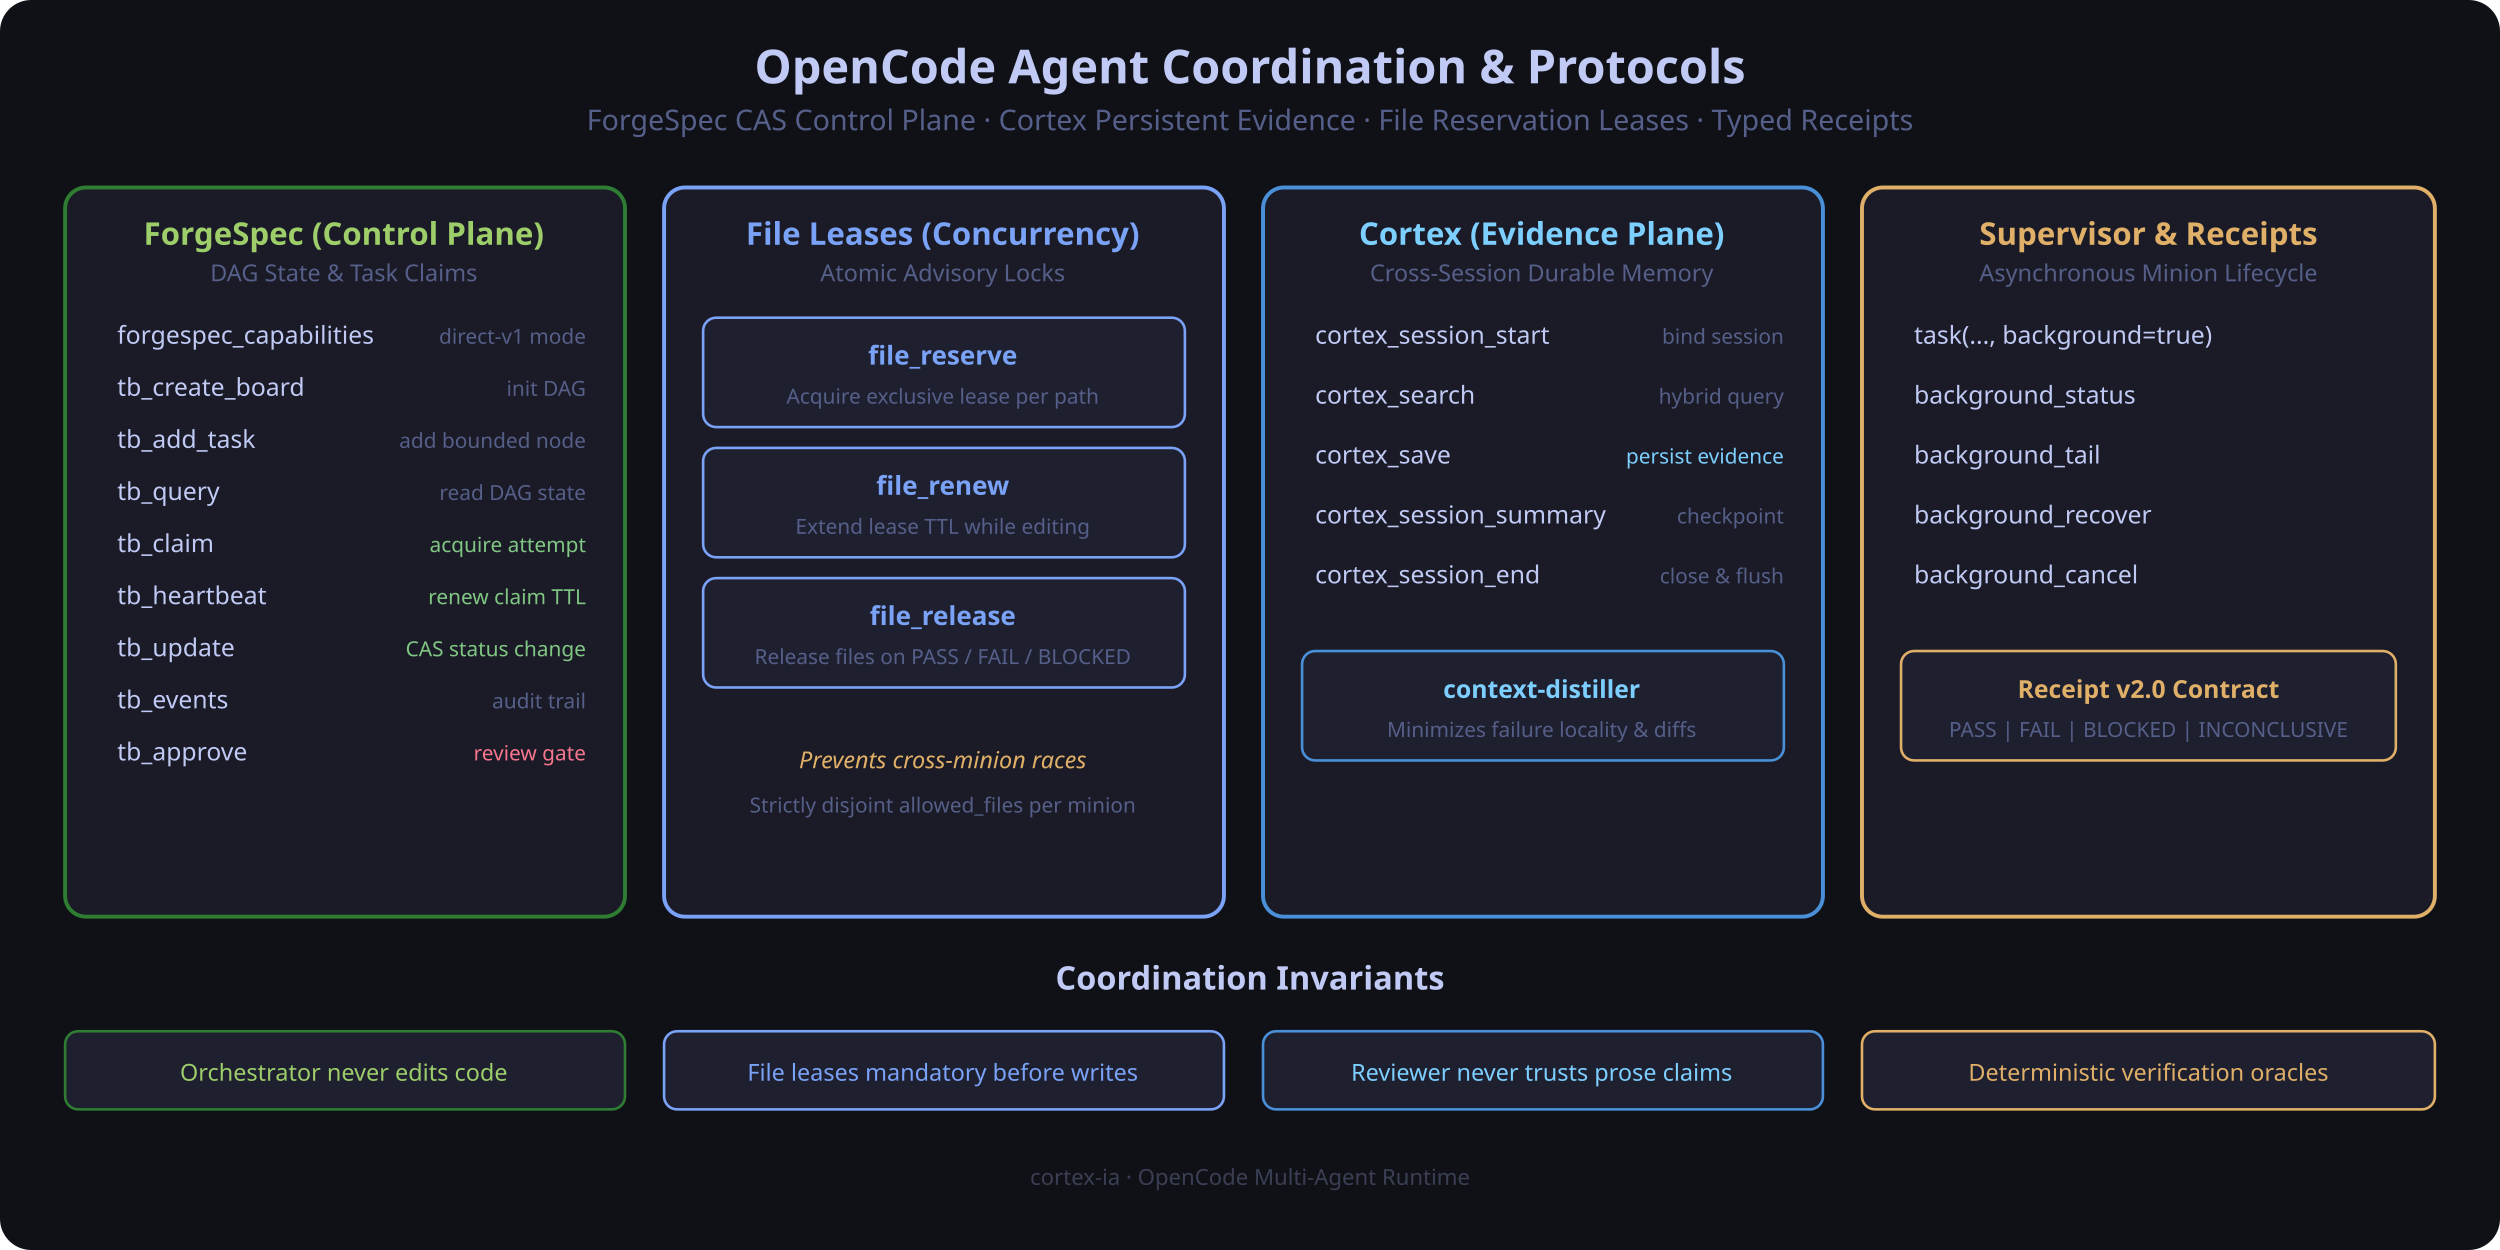
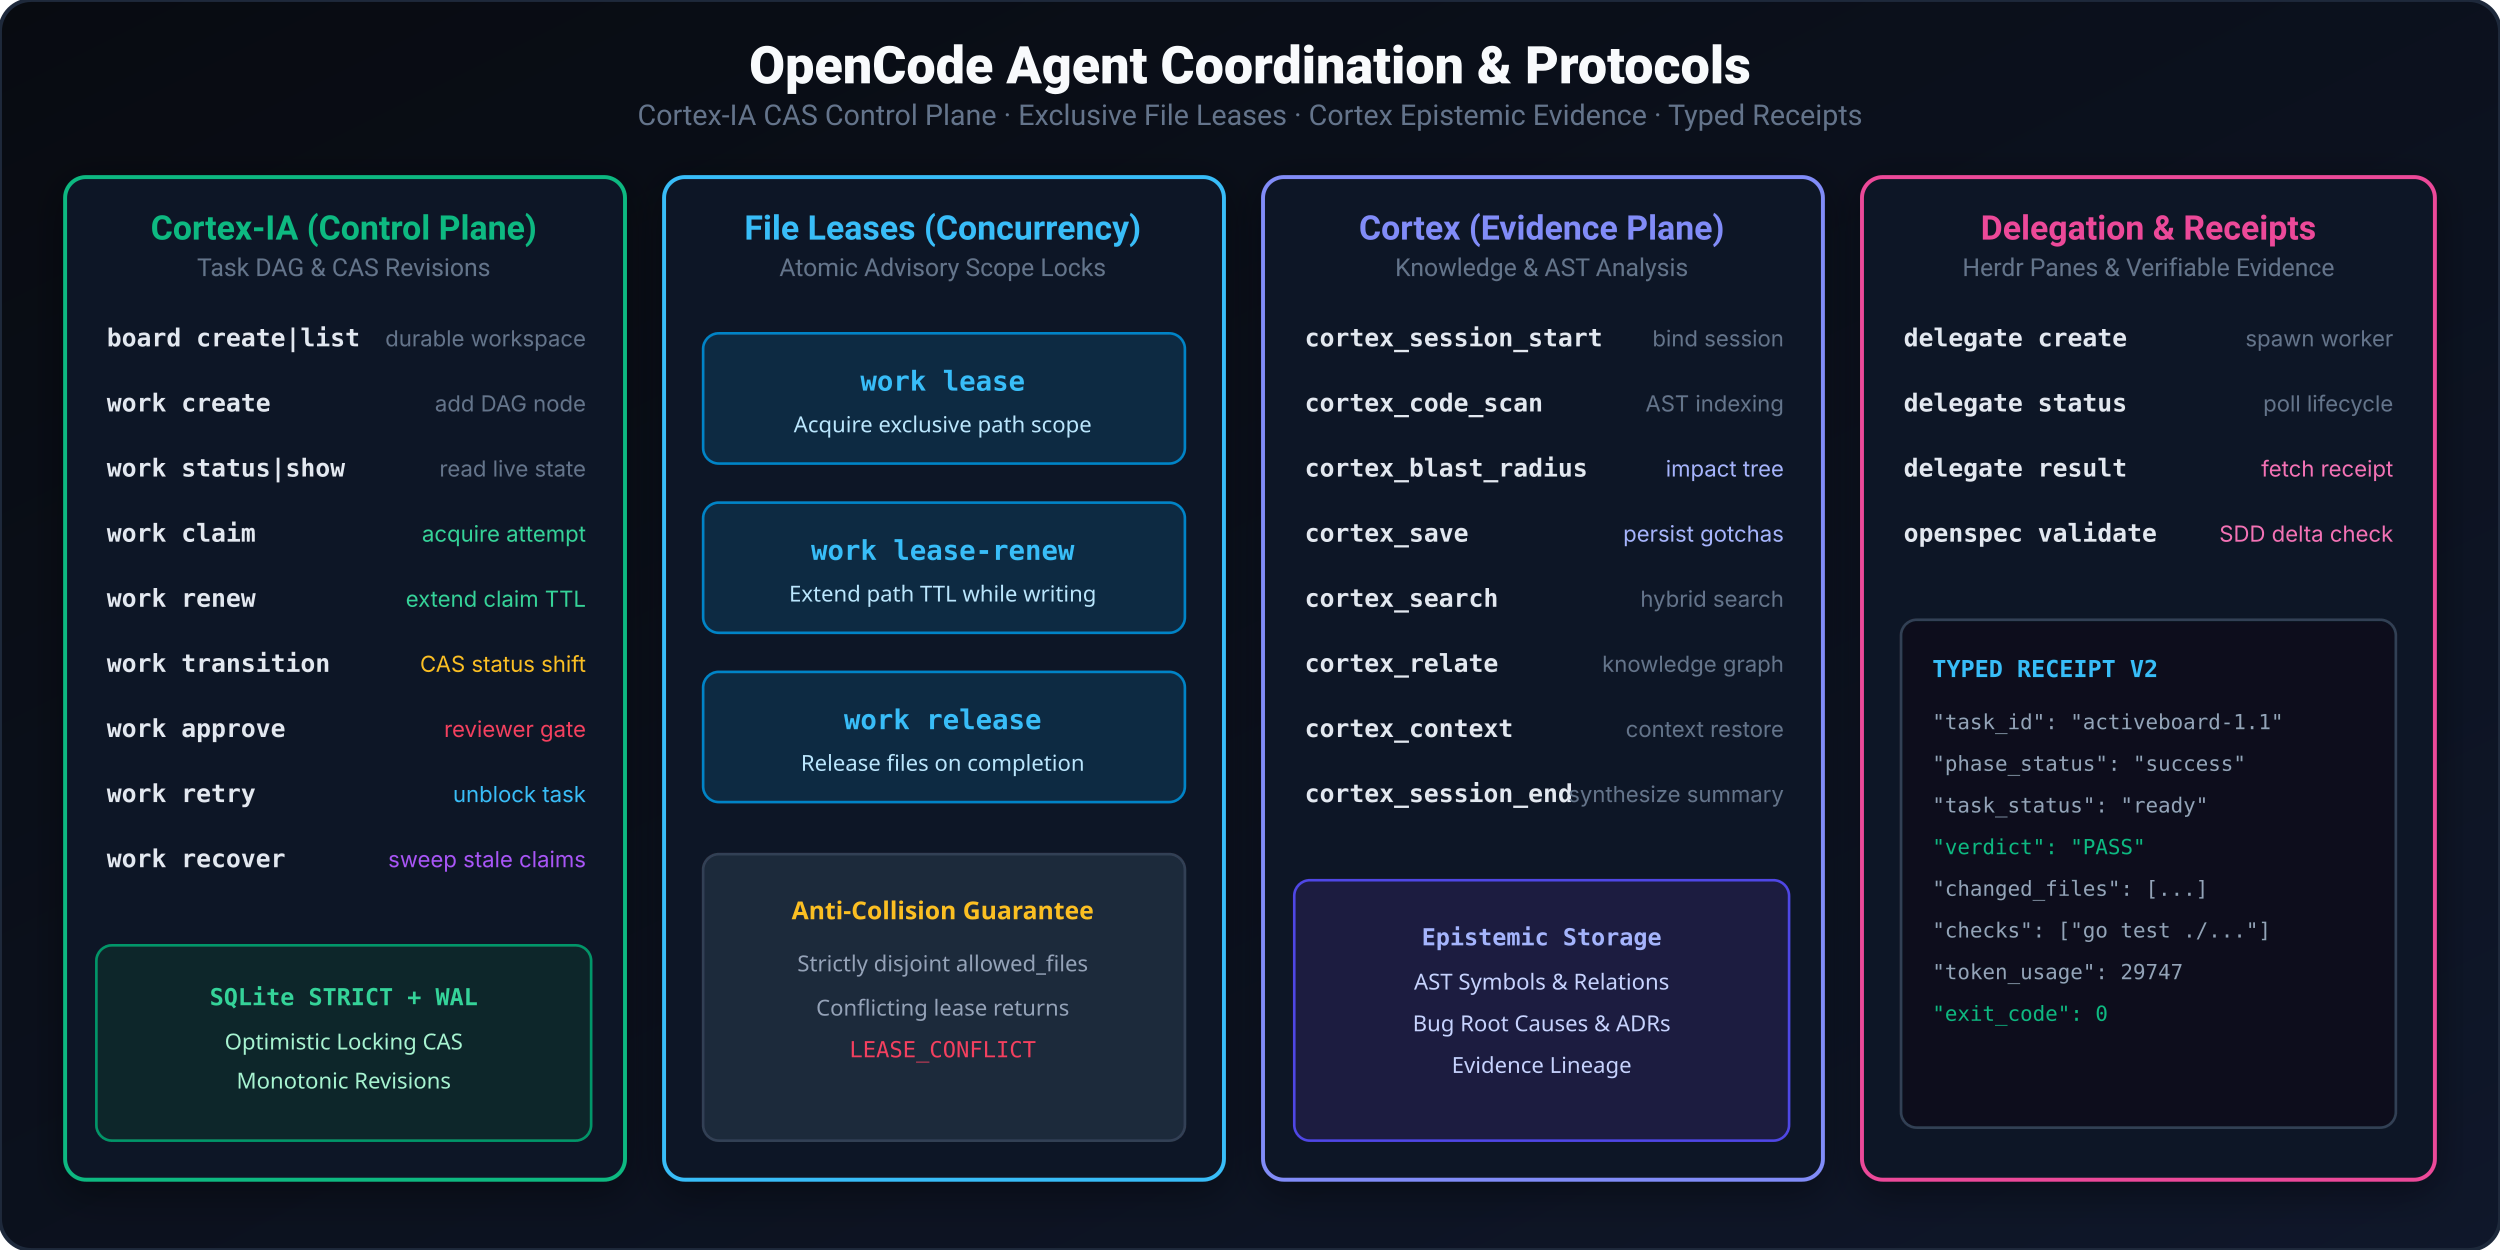
- <svg xmlns="http://www.w3.org/2000/svg" viewBox="0 0 960 480" font-family="'Segoe UI',system-ui,sans-serif">
-   <rect width="960" height="480" rx="12" fill="#0f1117" />
-   <text x="480" y="32" text-anchor="middle" fill="#c0caf5" font-size="18" font-weight="700">OpenCode Agent Coordination &amp; Protocols</text>
-   <text x="480" y="50" text-anchor="middle" fill="#565f89" font-size="11">ForgeSpec CAS Control Plane · Cortex Persistent Evidence · File Reservation Leases · Typed Receipts</text>
-   <rect x="25" y="72" width="215" height="280" rx="8" fill="#1a1b26" stroke="#2E7D32" stroke-width="1.5" />
-   <text x="132" y="94" text-anchor="middle" fill="#9ece6a" font-size="12" font-weight="700">ForgeSpec (Control Plane)</text>
-   <text x="132" y="108" text-anchor="middle" fill="#565f89" font-size="9">DAG State &amp; Task Claims</text>
-   <text x="45" y="132" fill="#c0caf5" font-size="9.5">forgespec_capabilities</text>
-   <text x="225" y="132" fill="#565f89" font-size="8" text-anchor="end">direct-v1 mode</text>
-   <text x="45" y="152" fill="#c0caf5" font-size="9.5">tb_create_board</text>
-   <text x="225" y="152" fill="#565f89" font-size="8" text-anchor="end">init DAG</text>
-   <text x="45" y="172" fill="#c0caf5" font-size="9.5">tb_add_task</text>
-   <text x="225" y="172" fill="#565f89" font-size="8" text-anchor="end">add bounded node</text>
-   <text x="45" y="192" fill="#c0caf5" font-size="9.5">tb_query</text>
-   <text x="225" y="192" fill="#565f89" font-size="8" text-anchor="end">read DAG state</text>
-   <text x="45" y="212" fill="#c0caf5" font-size="9.5">tb_claim</text>
-   <text x="225" y="212" fill="#81C784" font-size="8" text-anchor="end">acquire attempt</text>
-   <text x="45" y="232" fill="#c0caf5" font-size="9.5">tb_heartbeat</text>
-   <text x="225" y="232" fill="#81C784" font-size="8" text-anchor="end">renew claim TTL</text>
-   <text x="45" y="252" fill="#c0caf5" font-size="9.5">tb_update</text>
-   <text x="225" y="252" fill="#81C784" font-size="8" text-anchor="end">CAS status change</text>
-   <text x="45" y="272" fill="#c0caf5" font-size="9.5">tb_events</text>
-   <text x="225" y="272" fill="#565f89" font-size="8" text-anchor="end">audit trail</text>
-   <text x="45" y="292" fill="#c0caf5" font-size="9.5">tb_approve</text>
-   <text x="225" y="292" fill="#f7768e" font-size="8" text-anchor="end">review gate</text>
-   <rect x="255" y="72" width="215" height="280" rx="8" fill="#1a1b26" stroke="#7aa2f7" stroke-width="1.5" />
-   <text x="362" y="94" text-anchor="middle" fill="#7aa2f7" font-size="12" font-weight="700">File Leases (Concurrency)</text>
-   <text x="362" y="108" text-anchor="middle" fill="#565f89" font-size="9">Atomic Advisory Locks</text>
-   <rect x="270" y="122" width="185" height="42" rx="5" fill="#1e2030" stroke="#7aa2f7" stroke-width="1" />
-   <text x="362" y="140" text-anchor="middle" fill="#7aa2f7" font-size="10" font-weight="600">file_reserve</text>
-   <text x="362" y="155" text-anchor="middle" fill="#565f89" font-size="8">Acquire exclusive lease per path</text>
-   <rect x="270" y="172" width="185" height="42" rx="5" fill="#1e2030" stroke="#7aa2f7" stroke-width="1" />
-   <text x="362" y="190" text-anchor="middle" fill="#7aa2f7" font-size="10" font-weight="600">file_renew</text>
-   <text x="362" y="205" text-anchor="middle" fill="#565f89" font-size="8">Extend lease TTL while editing</text>
-   <rect x="270" y="222" width="185" height="42" rx="5" fill="#1e2030" stroke="#7aa2f7" stroke-width="1" />
-   <text x="362" y="240" text-anchor="middle" fill="#7aa2f7" font-size="10" font-weight="600">file_release</text>
-   <text x="362" y="255" text-anchor="middle" fill="#565f89" font-size="8">Release files on PASS / FAIL / BLOCKED</text>
-   <text x="362" y="295" text-anchor="middle" fill="#e0af68" font-size="9" font-style="italic">Prevents cross-minion races</text>
-   <text x="362" y="312" text-anchor="middle" fill="#565f89" font-size="8">Strictly disjoint allowed_files per minion</text>
-   <rect x="485" y="72" width="215" height="280" rx="8" fill="#1a1b26" stroke="#4A90D9" stroke-width="1.5" />
-   <text x="592" y="94" text-anchor="middle" fill="#7dcfff" font-size="12" font-weight="700">Cortex (Evidence Plane)</text>
-   <text x="592" y="108" text-anchor="middle" fill="#565f89" font-size="9">Cross-Session Durable Memory</text>
-   <text x="505" y="132" fill="#c0caf5" font-size="9.5">cortex_session_start</text>
-   <text x="685" y="132" fill="#565f89" font-size="8" text-anchor="end">bind session</text>
-   <text x="505" y="155" fill="#c0caf5" font-size="9.5">cortex_search</text>
-   <text x="685" y="155" fill="#565f89" font-size="8" text-anchor="end">hybrid query</text>
-   <text x="505" y="178" fill="#c0caf5" font-size="9.5">cortex_save</text>
-   <text x="685" y="178" fill="#7dcfff" font-size="8" text-anchor="end">persist evidence</text>
-   <text x="505" y="201" fill="#c0caf5" font-size="9.5">cortex_session_summary</text>
-   <text x="685" y="201" fill="#565f89" font-size="8" text-anchor="end">checkpoint</text>
-   <text x="505" y="224" fill="#c0caf5" font-size="9.5">cortex_session_end</text>
-   <text x="685" y="224" fill="#565f89" font-size="8" text-anchor="end">close &amp; flush</text>
-   <rect x="500" y="250" width="185" height="42" rx="5" fill="#1e2030" stroke="#4A90D9" stroke-width="1" />
-   <text x="592" y="268" text-anchor="middle" fill="#7dcfff" font-size="9.5" font-weight="600">context-distiller</text>
-   <text x="592" y="283" text-anchor="middle" fill="#565f89" font-size="8">Minimizes failure locality &amp; diffs</text>
-   <rect x="715" y="72" width="220" height="280" rx="8" fill="#1a1b26" stroke="#e0af68" stroke-width="1.5" />
-   <text x="825" y="94" text-anchor="middle" fill="#e0af68" font-size="12" font-weight="700">Supervisor &amp; Receipts</text>
-   <text x="825" y="108" text-anchor="middle" fill="#565f89" font-size="9">Asynchronous Minion Lifecycle</text>
-   <text x="735" y="132" fill="#c0caf5" font-size="9.5">task(..., background=true)</text>
-   <text x="735" y="155" fill="#c0caf5" font-size="9.5">background_status</text>
-   <text x="735" y="178" fill="#c0caf5" font-size="9.5">background_tail</text>
-   <text x="735" y="201" fill="#c0caf5" font-size="9.5">background_recover</text>
-   <text x="735" y="224" fill="#c0caf5" font-size="9.5">background_cancel</text>
-   <rect x="730" y="250" width="190" height="42" rx="5" fill="#1e2030" stroke="#e0af68" stroke-width="1" />
-   <text x="825" y="268" text-anchor="middle" fill="#e0af68" font-size="9.5" font-weight="600">Receipt v2.0 Contract</text>
-   <text x="825" y="283" text-anchor="middle" fill="#565f89" font-size="8">PASS | FAIL | BLOCKED | INCONCLUSIVE</text>
-   <text x="480" y="380" text-anchor="middle" fill="#c0caf5" font-size="12.5" font-weight="600">Coordination Invariants</text>
-   <rect x="25" y="396" width="215" height="30" rx="5" fill="#1e2030" stroke="#2E7D32" stroke-width="1" />
-   <text x="132" y="415" text-anchor="middle" fill="#9ece6a" font-size="9">Orchestrator never edits code</text>
-   <rect x="255" y="396" width="215" height="30" rx="5" fill="#1e2030" stroke="#7aa2f7" stroke-width="1" />
-   <text x="362" y="415" text-anchor="middle" fill="#7aa2f7" font-size="9">File leases mandatory before writes</text>
-   <rect x="485" y="396" width="215" height="30" rx="5" fill="#1e2030" stroke="#4A90D9" stroke-width="1" />
-   <text x="592" y="415" text-anchor="middle" fill="#7dcfff" font-size="9">Reviewer never trusts prose claims</text>
-   <rect x="715" y="396" width="220" height="30" rx="5" fill="#1e2030" stroke="#e0af68" stroke-width="1" />
-   <text x="825" y="415" text-anchor="middle" fill="#e0af68" font-size="9">Deterministic verification oracles</text>
-   <text x="480" y="455" text-anchor="middle" fill="#3b3f54" font-size="8.5">cortex-ia · OpenCode Multi-Agent Runtime</text>
+ <svg xmlns="http://www.w3.org/2000/svg" viewBox="0 0 960 480" width="100%" height="100%">
+   <defs>
+     <linearGradient id="bgCoord" x1="0%" y1="0%" x2="100%" y2="100%">
+       <stop offset="0%" stop-color="#080B11" />
+       <stop offset="100%" stop-color="#0F172A" />
+     </linearGradient>
+     <filter id="shadowCoord" x="-5%" y="-5%" width="110%" height="110%">
+       <feDropShadow dx="0" dy="4" stdDeviation="8" flood-color="#000" flood-opacity="0.4" />
+     </filter>
+   </defs>
+   <style>
+     .coord-title { font-family: -apple-system, BlinkMacSystemFont, 'Segoe UI', Roboto, sans-serif; font-size: 20px; font-weight: 800; fill: #F8FAFC; text-anchor: middle; }
+     .coord-sub { font-family: -apple-system, BlinkMacSystemFont, 'Segoe UI', Roboto, sans-serif; font-size: 11px; fill: #64748B; text-anchor: middle; }
+     .col-title { font-family: -apple-system, BlinkMacSystemFont, 'Segoe UI', Roboto, sans-serif; font-size: 13px; font-weight: 700; text-anchor: middle; }
+     .col-sub { font-family: -apple-system, BlinkMacSystemFont, 'Segoe UI', Roboto, sans-serif; font-size: 9.5px; fill: #64748B; text-anchor: middle; }
+     .cmd-name { font-family: 'JetBrains Mono', monospace; font-size: 9.5px; font-weight: 600; fill: #E2E8F0; }
+     .cmd-desc { font-family: -apple-system, BlinkMacSystemFont, 'Segoe UI', sans-serif; font-size: 8.5px; text-anchor: end; }
+   </style>
+   <rect width="960" height="480" rx="12" fill="url(#bgCoord)" stroke="#1E293B" stroke-width="1.5" />
+   <text x="480" y="32" class="coord-title">OpenCode Agent Coordination &amp; Protocols</text>
+   <text x="480" y="48" class="coord-sub">Cortex-IA CAS Control Plane · Exclusive File Leases · Cortex Epistemic Evidence · Typed Receipts</text>
+   <g transform="translate(25, 68)" filter="url(#shadowCoord)">
+     <rect width="215" height="385" rx="8" fill="#111827" stroke="#10B981" stroke-width="1.5" />
+     <text x="107" y="24" class="col-title" fill="#10B981">Cortex-IA (Control Plane)</text>
+     <text x="107" y="38" class="col-sub">Task DAG &amp; CAS Revisions</text>
+     <text x="16" y="65" class="cmd-name">board create|list</text>
+     <text x="200" y="65" class="cmd-desc" fill="#64748B">durable workspace</text>
+     <text x="16" y="90" class="cmd-name">work create</text>
+     <text x="200" y="90" class="cmd-desc" fill="#64748B">add DAG node</text>
+     <text x="16" y="115" class="cmd-name">work status|show</text>
+     <text x="200" y="115" class="cmd-desc" fill="#64748B">read live state</text>
+     <text x="16" y="140" class="cmd-name">work claim</text>
+     <text x="200" y="140" class="cmd-desc" fill="#34D399">acquire attempt</text>
+     <text x="16" y="165" class="cmd-name">work renew</text>
+     <text x="200" y="165" class="cmd-desc" fill="#34D399">extend claim TTL</text>
+     <text x="16" y="190" class="cmd-name">work transition</text>
+     <text x="200" y="190" class="cmd-desc" fill="#FBBF24">CAS status shift</text>
+     <text x="16" y="215" class="cmd-name">work approve</text>
+     <text x="200" y="215" class="cmd-desc" fill="#F43F5E">reviewer gate</text>
+     <text x="16" y="240" class="cmd-name">work retry</text>
+     <text x="200" y="240" class="cmd-desc" fill="#38BDF8">unblock task</text>
+     <text x="16" y="265" class="cmd-name">work recover</text>
+     <text x="200" y="265" class="cmd-desc" fill="#A855F7">sweep stale claims</text>
+     <rect x="12" y="295" width="190" height="75" rx="6" fill="#064E3B" fill-opacity="0.3" stroke="#059669" stroke-width="1" />
+     <text x="107" y="318" text-anchor="middle" font-family="'JetBrains Mono', monospace" font-size="9" font-weight="700" fill="#34D399">SQLite STRICT + WAL</text>
+     <text x="107" y="335" text-anchor="middle" font-family="system-ui" font-size="8.5" fill="#A7F3D0">Optimistic Locking CAS</text>
+     <text x="107" y="350" text-anchor="middle" font-family="system-ui" font-size="8.5" fill="#A7F3D0">Monotonic Revisions</text>
+   </g>
+   <g transform="translate(255, 68)" filter="url(#shadowCoord)">
+     <rect width="215" height="385" rx="8" fill="#111827" stroke="#38BDF8" stroke-width="1.5" />
+     <text x="107" y="24" class="col-title" fill="#38BDF8">File Leases (Concurrency)</text>
+     <text x="107" y="38" class="col-sub">Atomic Advisory Scope Locks</text>
+     <g transform="translate(15, 60)">
+       <rect width="185" height="50" rx="6" fill="#0C4A6E" fill-opacity="0.4" stroke="#0284C7" stroke-width="1" />
+       <text x="92" y="22" text-anchor="middle" font-family="'JetBrains Mono', monospace" font-size="10.5" font-weight="700" fill="#38BDF8">work lease</text>
+       <text x="92" y="38" text-anchor="middle" font-family="system-ui" font-size="8.5" fill="#BAE6FD">Acquire exclusive path scope</text>
+     </g>
+     <g transform="translate(15, 125)">
+       <rect width="185" height="50" rx="6" fill="#0C4A6E" fill-opacity="0.4" stroke="#0284C7" stroke-width="1" />
+       <text x="92" y="22" text-anchor="middle" font-family="'JetBrains Mono', monospace" font-size="10.5" font-weight="700" fill="#38BDF8">work lease-renew</text>
+       <text x="92" y="38" text-anchor="middle" font-family="system-ui" font-size="8.5" fill="#BAE6FD">Extend path TTL while writing</text>
+     </g>
+     <g transform="translate(15, 190)">
+       <rect width="185" height="50" rx="6" fill="#0C4A6E" fill-opacity="0.4" stroke="#0284C7" stroke-width="1" />
+       <text x="92" y="22" text-anchor="middle" font-family="'JetBrains Mono', monospace" font-size="10.5" font-weight="700" fill="#38BDF8">work release</text>
+       <text x="92" y="38" text-anchor="middle" font-family="system-ui" font-size="8.5" fill="#BAE6FD">Release files on completion</text>
+     </g>
+     <rect x="15" y="260" width="185" height="110" rx="6" fill="#1E293B" stroke="#334155" />
+     <text x="107" y="285" text-anchor="middle" font-family="system-ui" font-size="9.5" font-weight="700" fill="#FBBF24">Anti-Collision Guarantee</text>
+     <text x="107" y="305" text-anchor="middle" font-family="system-ui" font-size="8.5" fill="#94A3B8">Strictly disjoint allowed_files</text>
+     <text x="107" y="322" text-anchor="middle" font-family="system-ui" font-size="8.5" fill="#94A3B8">Conflicting lease returns</text>
+     <text x="107" y="338" text-anchor="middle" font-family="'JetBrains Mono', monospace" font-size="8.5" fill="#F43F5E">LEASE_CONFLICT</text>
+   </g>
+   <g transform="translate(485, 68)" filter="url(#shadowCoord)">
+     <rect width="215" height="385" rx="8" fill="#111827" stroke="#818CF8" stroke-width="1.5" />
+     <text x="107" y="24" class="col-title" fill="#818CF8">Cortex (Evidence Plane)</text>
+     <text x="107" y="38" class="col-sub">Knowledge &amp; AST Analysis</text>
+     <text x="16" y="65" class="cmd-name">cortex_session_start</text>
+     <text x="200" y="65" class="cmd-desc" fill="#64748B">bind session</text>
+     <text x="16" y="90" class="cmd-name">cortex_code_scan</text>
+     <text x="200" y="90" class="cmd-desc" fill="#64748B">AST indexing</text>
+     <text x="16" y="115" class="cmd-name">cortex_blast_radius</text>
+     <text x="200" y="115" class="cmd-desc" fill="#A5B4FC">impact tree</text>
+     <text x="16" y="140" class="cmd-name">cortex_save</text>
+     <text x="200" y="140" class="cmd-desc" fill="#A5B4FC">persist gotchas</text>
+     <text x="16" y="165" class="cmd-name">cortex_search</text>
+     <text x="200" y="165" class="cmd-desc" fill="#64748B">hybrid search</text>
+     <text x="16" y="190" class="cmd-name">cortex_relate</text>
+     <text x="200" y="190" class="cmd-desc" fill="#64748B">knowledge graph</text>
+     <text x="16" y="215" class="cmd-name">cortex_context</text>
+     <text x="200" y="215" class="cmd-desc" fill="#64748B">context restore</text>
+     <text x="16" y="240" class="cmd-name">cortex_session_end</text>
+     <text x="200" y="240" class="cmd-desc" fill="#64748B">synthesize summary</text>
+     <rect x="12" y="270" width="190" height="100" rx="6" fill="#312E81" fill-opacity="0.3" stroke="#4F46E5" stroke-width="1" />
+     <text x="107" y="295" text-anchor="middle" font-family="'JetBrains Mono', monospace" font-size="9" font-weight="700" fill="#A5B4FC">Epistemic Storage</text>
+     <text x="107" y="312" text-anchor="middle" font-family="system-ui" font-size="8.5" fill="#C7D2FE">AST Symbols &amp; Relations</text>
+     <text x="107" y="328" text-anchor="middle" font-family="system-ui" font-size="8.5" fill="#C7D2FE">Bug Root Causes &amp; ADRs</text>
+     <text x="107" y="344" text-anchor="middle" font-family="system-ui" font-size="8.5" fill="#C7D2FE">Evidence Lineage</text>
+   </g>
+   <g transform="translate(715, 68)" filter="url(#shadowCoord)">
+     <rect width="220" height="385" rx="8" fill="#111827" stroke="#EC4899" stroke-width="1.5" />
+     <text x="110" y="24" class="col-title" fill="#EC4899">Delegation &amp; Receipts</text>
+     <text x="110" y="38" class="col-sub">Herdr Panes &amp; Verifiable Evidence</text>
+     <text x="16" y="65" class="cmd-name">delegate create</text>
+     <text x="204" y="65" class="cmd-desc" fill="#64748B">spawn worker</text>
+     <text x="16" y="90" class="cmd-name">delegate status</text>
+     <text x="204" y="90" class="cmd-desc" fill="#64748B">poll lifecycle</text>
+     <text x="16" y="115" class="cmd-name">delegate result</text>
+     <text x="204" y="115" class="cmd-desc" fill="#F472B6">fetch receipt</text>
+     <text x="16" y="140" class="cmd-name">openspec validate</text>
+     <text x="204" y="140" class="cmd-desc" fill="#F472B6">SDD delta check</text>
+     <g transform="translate(15, 170)">
+       <rect width="190" height="195" rx="6" fill="#0B111E" stroke="#334155" />
+       <text x="12" y="22" font-family="'JetBrains Mono', monospace" font-size="9" font-weight="700" fill="#38BDF8">TYPED RECEIPT V2</text>
+       <text x="12" y="42" font-family="'JetBrains Mono', monospace" font-size="8" fill="#94A3B8">"task_id": "activeboard-1.1"</text>
+       <text x="12" y="58" font-family="'JetBrains Mono', monospace" font-size="8" fill="#94A3B8">"phase_status": "success"</text>
+       <text x="12" y="74" font-family="'JetBrains Mono', monospace" font-size="8" fill="#94A3B8">"task_status": "ready"</text>
+       <text x="12" y="90" font-family="'JetBrains Mono', monospace" font-size="8" fill="#10B981">"verdict": "PASS"</text>
+       <text x="12" y="106" font-family="'JetBrains Mono', monospace" font-size="8" fill="#94A3B8">"changed_files": [...]</text>
+       <text x="12" y="122" font-family="'JetBrains Mono', monospace" font-size="8" fill="#94A3B8">"checks": ["go test ./..."]</text>
+       <text x="12" y="138" font-family="'JetBrains Mono', monospace" font-size="8" fill="#94A3B8">"token_usage": 29747</text>
+       <text x="12" y="154" font-family="'JetBrains Mono', monospace" font-size="8" fill="#10B981">"exit_code": 0</text>
+     </g>
+   </g>
</svg>
